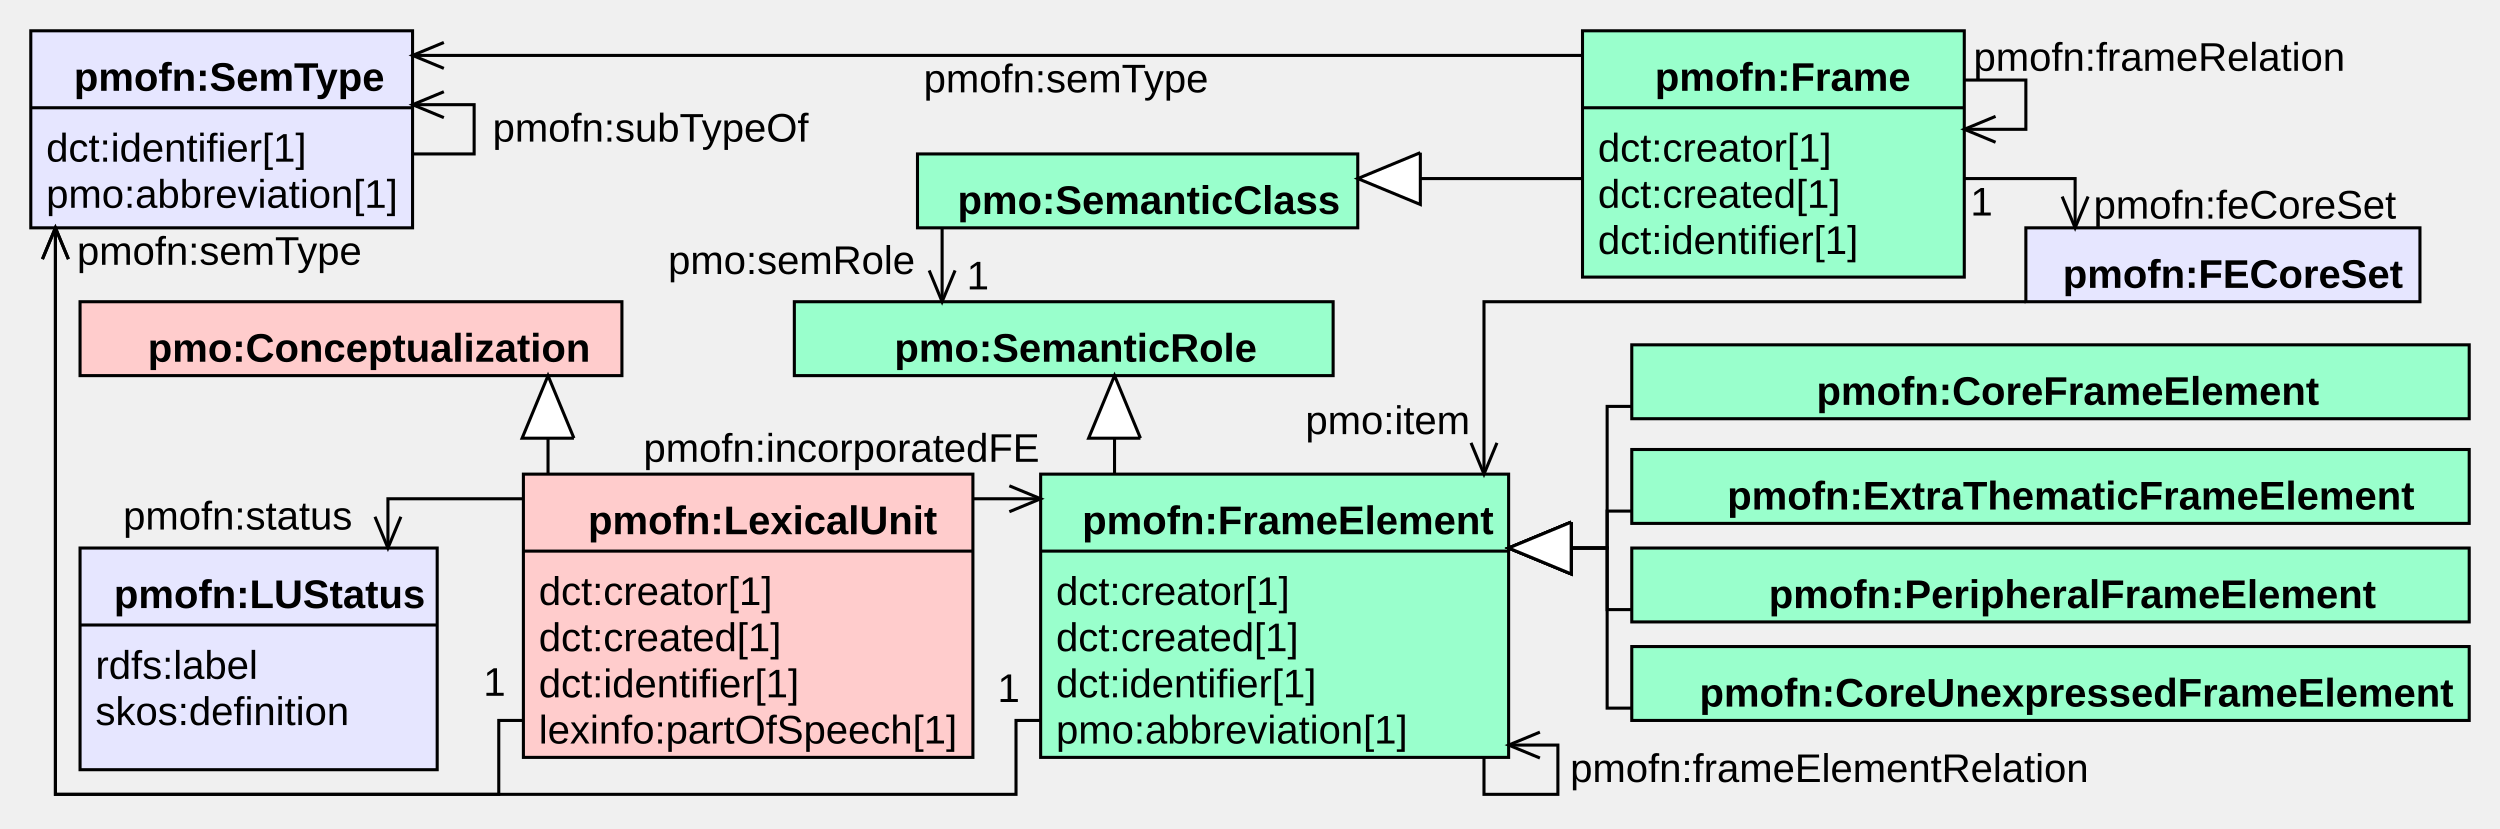
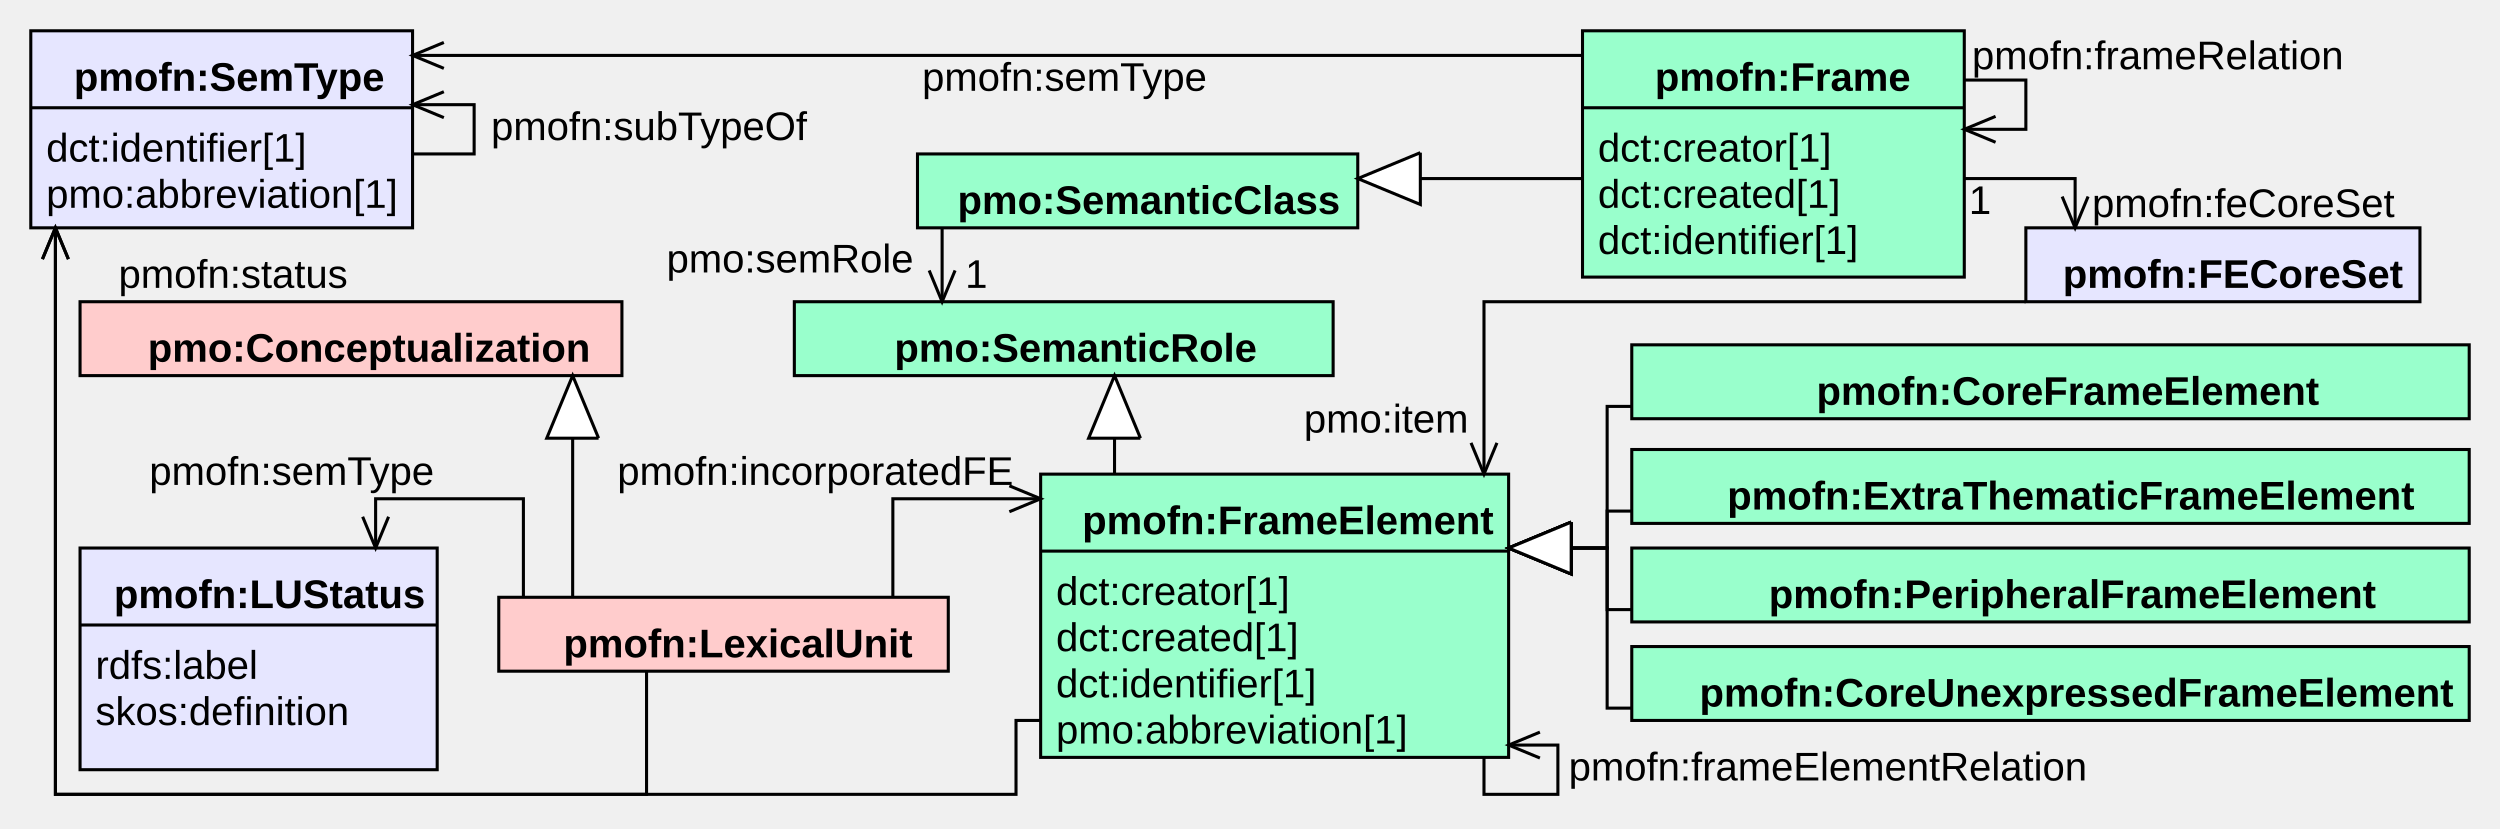
<svg xmlns="http://www.w3.org/2000/svg" version="1.1" width="812" height="269">
  <defs />
  <g>
    <g transform="translate(2,-6) scale(1,1)">
      <rect fill="#99ffcc" stroke="none" x="512" y="16" width="124" height="80" />
    </g>
    <g transform="translate(2,-6) scale(1,1)">
      <path fill="none" stroke="#000000" d="M 512 16 L 636 16 L 636 96 L 512 96 L 512 16 Z Z" stroke-miterlimit="10" />
    </g>
    <g transform="translate(2,-6) scale(1,1)">
      <path fill="none" stroke="#000000" d="M 512 41 L 636 41" stroke-miterlimit="10" />
    </g>
    <g transform="translate(2,-6) scale(1,1)">
      <g>
        <path fill="none" stroke="none" />
        <text fill="#000000" stroke="none" font-family="Arial" font-size="13px" font-style="normal" font-weight="bold" text-decoration="none" x="535.5" y="35.5">pmofn:Frame</text>
      </g>
    </g>
    <g transform="translate(2,-6) scale(1,1)">
      <g>
        <path fill="none" stroke="none" />
        <text fill="#000000" stroke="none" font-family="Arial" font-size="13px" font-style="normal" font-weight="normal" text-decoration="none" x="517" y="58.5">dct:creator[1]</text>
      </g>
    </g>
    <g transform="translate(2,-6) scale(1,1)">
      <g>
        <path fill="none" stroke="none" />
        <text fill="#000000" stroke="none" font-family="Arial" font-size="13px" font-style="normal" font-weight="normal" text-decoration="none" x="517" y="73.5">dct:created[1]</text>
      </g>
    </g>
    <g transform="translate(2,-6) scale(1,1)">
      <g>
        <path fill="none" stroke="none" />
        <text fill="#000000" stroke="none" font-family="Arial" font-size="13px" font-style="normal" font-weight="normal" text-decoration="none" x="517" y="88.5">dct:identifier[1]</text>
      </g>
    </g>
    <g transform="translate(2,-6) scale(1,1)">
      <rect fill="#99ffcc" stroke="none" x="336" y="160" width="152" height="92" />
    </g>
    <g transform="translate(2,-6) scale(1,1)">
      <path fill="none" stroke="#000000" d="M 336 160 L 488 160 L 488 252 L 336 252 L 336 160 Z Z" stroke-miterlimit="10" />
    </g>
    <g transform="translate(2,-6) scale(1,1)">
      <path fill="none" stroke="#000000" d="M 336 185 L 488 185" stroke-miterlimit="10" />
    </g>
    <g transform="translate(2,-6) scale(1,1)">
      <g>
        <path fill="none" stroke="none" />
        <text fill="#000000" stroke="none" font-family="Arial" font-size="13px" font-style="normal" font-weight="bold" text-decoration="none" x="349.5" y="179.5">pmofn:FrameElement</text>
      </g>
    </g>
    <g transform="translate(2,-6) scale(1,1)">
      <g>
        <path fill="none" stroke="none" />
        <text fill="#000000" stroke="none" font-family="Arial" font-size="13px" font-style="normal" font-weight="normal" text-decoration="none" x="341" y="202.5">dct:creator[1]</text>
      </g>
    </g>
    <g transform="translate(2,-6) scale(1,1)">
      <g>
        <path fill="none" stroke="none" />
        <text fill="#000000" stroke="none" font-family="Arial" font-size="13px" font-style="normal" font-weight="normal" text-decoration="none" x="341" y="217.5">dct:created[1]</text>
      </g>
    </g>
    <g transform="translate(2,-6) scale(1,1)">
      <g>
        <path fill="none" stroke="none" />
        <text fill="#000000" stroke="none" font-family="Arial" font-size="13px" font-style="normal" font-weight="normal" text-decoration="none" x="341" y="232.5">dct:identifier[1]</text>
      </g>
    </g>
    <g transform="translate(2,-6) scale(1,1)">
      <g>
        <path fill="none" stroke="none" />
        <text fill="#000000" stroke="none" font-family="Arial" font-size="13px" font-style="normal" font-weight="normal" text-decoration="none" x="341" y="247.5">pmo:abbreviation[1]</text>
      </g>
    </g>
    <g transform="translate(2,-6) scale(1,1)">
      <rect fill="#99ffcc" stroke="none" x="528" y="118" width="272" height="24" />
    </g>
    <g transform="translate(2,-6) scale(1,1)">
      <path fill="none" stroke="#000000" d="M 528 118 L 800 118 L 800 142 L 528 142 L 528 118 Z Z" stroke-miterlimit="10" />
    </g>
    <g transform="translate(2,-6) scale(1,1)">
      <g>
        <path fill="none" stroke="none" />
        <text fill="#000000" stroke="none" font-family="Arial" font-size="13px" font-style="normal" font-weight="bold" text-decoration="none" x="588" y="137.5">pmofn:CoreFrameElement</text>
      </g>
    </g>
    <g transform="translate(2,-6) scale(1,1)">
      <rect fill="#99ffcc" stroke="none" x="528" y="152" width="272" height="24" />
    </g>
    <g transform="translate(2,-6) scale(1,1)">
      <path fill="none" stroke="#000000" d="M 528 152 L 800 152 L 800 176 L 528 176 L 528 152 Z Z" stroke-miterlimit="10" />
    </g>
    <g transform="translate(2,-6) scale(1,1)">
      <g>
        <path fill="none" stroke="none" />
        <text fill="#000000" stroke="none" font-family="Arial" font-size="13px" font-style="normal" font-weight="bold" text-decoration="none" x="559" y="171.5">pmofn:ExtraThematicFrameElement</text>
      </g>
    </g>
    <g transform="translate(2,-6) scale(1,1)">
      <rect fill="#99ffcc" stroke="none" x="528" y="184" width="272" height="24" />
    </g>
    <g transform="translate(2,-6) scale(1,1)">
      <path fill="none" stroke="#000000" d="M 528 184 L 800 184 L 800 208 L 528 208 L 528 184 Z Z" stroke-miterlimit="10" />
    </g>
    <g transform="translate(2,-6) scale(1,1)">
      <g>
        <path fill="none" stroke="none" />
        <text fill="#000000" stroke="none" font-family="Arial" font-size="13px" font-style="normal" font-weight="bold" text-decoration="none" x="572.5" y="203.5">pmofn:PeripheralFrameElement</text>
      </g>
    </g>
    <g transform="translate(2,-6) scale(1,1)">
      <rect fill="#99ffcc" stroke="none" x="528" y="216" width="272" height="24" />
    </g>
    <g transform="translate(2,-6) scale(1,1)">
      <path fill="none" stroke="#000000" d="M 528 216 L 800 216 L 800 240 L 528 240 L 528 216 Z Z" stroke-miterlimit="10" />
    </g>
    <g transform="translate(2,-6) scale(1,1)">
      <g>
        <path fill="none" stroke="none" />
        <text fill="#000000" stroke="none" font-family="Arial" font-size="13px" font-style="normal" font-weight="bold" text-decoration="none" x="550" y="235.5">pmofn:CoreUnexpressedFrameElement</text>
      </g>
    </g>
    <g transform="translate(2,-6) scale(1,1)">
      <path fill="none" stroke="#000000" d="M 528 138 L 520 138 L 520 184 L 488 184" stroke-miterlimit="10" />
    </g>
    <g transform="translate(2,-6) scale(1,1)">
      <path fill="#FFFFFF" stroke="none" d="M 508.325 175.581 L 488 184 L 508.325 192.419" />
    </g>
    <g transform="translate(2,-6) scale(1,1)">
      <path fill="none" stroke="#000000" d="M 508.325 175.581 L 488 184 L 508.325 192.419 L 508.325 175.581" stroke-miterlimit="10" />
    </g>
    <g transform="translate(2,-6) scale(1,1)">
      <path fill="none" stroke="#000000" d="M 528 204 L 520 204 L 520 184 L 488 184" stroke-miterlimit="10" />
    </g>
    <g transform="translate(2,-6) scale(1,1)">
      <path fill="#FFFFFF" stroke="none" d="M 508.325 175.581 L 488 184 L 508.325 192.419" />
    </g>
    <g transform="translate(2,-6) scale(1,1)">
      <path fill="none" stroke="#000000" d="M 508.325 175.581 L 488 184 L 508.325 192.419 L 508.325 175.581" stroke-miterlimit="10" />
    </g>
    <g transform="translate(2,-6) scale(1,1)">
      <path fill="none" stroke="#000000" d="M 528 172 L 520 172 L 520 184 L 488 184" stroke-miterlimit="10" />
    </g>
    <g transform="translate(2,-6) scale(1,1)">
      <path fill="#FFFFFF" stroke="none" d="M 508.325 175.581 L 488 184 L 508.325 192.419" />
    </g>
    <g transform="translate(2,-6) scale(1,1)">
      <path fill="none" stroke="#000000" d="M 508.325 175.581 L 488 184 L 508.325 192.419 L 508.325 175.581" stroke-miterlimit="10" />
    </g>
    <g transform="translate(2,-6) scale(1,1)">
      <path fill="none" stroke="#000000" d="M 528 236 L 520 236 L 520 184 L 488 184" stroke-miterlimit="10" />
    </g>
    <g transform="translate(2,-6) scale(1,1)">
      <path fill="#FFFFFF" stroke="none" d="M 508.325 175.581 L 488 184 L 508.325 192.419" />
    </g>
    <g transform="translate(2,-6) scale(1,1)">
      <path fill="none" stroke="#000000" d="M 508.325 175.581 L 488 184 L 508.325 192.419 L 508.325 175.581" stroke-miterlimit="10" />
    </g>
    <g transform="translate(2,-6) scale(1,1)">
-       <rect fill="#ffcccc" stroke="none" x="168" y="160" width="146" height="92" />
-     </g>
-     <g transform="translate(2,-6) scale(1,1)">
-       <path fill="none" stroke="#000000" d="M 168 160 L 314 160 L 314 252 L 168 252 L 168 160 Z Z" stroke-miterlimit="10" />
-     </g>
-     <g transform="translate(2,-6) scale(1,1)">
-       <path fill="none" stroke="#000000" d="M 168 185 L 314 185" stroke-miterlimit="10" />
-     </g>
-     <g transform="translate(2,-6) scale(1,1)">
-       <g>
-         <path fill="none" stroke="none" />
-         <text fill="#000000" stroke="none" font-family="Arial" font-size="13px" font-style="normal" font-weight="bold" text-decoration="none" x="189" y="179.5">pmofn:LexicalUnit</text>
-       </g>
-     </g>
-     <g transform="translate(2,-6) scale(1,1)">
-       <g>
-         <path fill="none" stroke="none" />
-         <text fill="#000000" stroke="none" font-family="Arial" font-size="13px" font-style="normal" font-weight="normal" text-decoration="none" x="173" y="202.5">dct:creator[1]</text>
-       </g>
-     </g>
-     <g transform="translate(2,-6) scale(1,1)">
-       <g>
-         <path fill="none" stroke="none" />
-         <text fill="#000000" stroke="none" font-family="Arial" font-size="13px" font-style="normal" font-weight="normal" text-decoration="none" x="173" y="217.5">dct:created[1]</text>
-       </g>
-     </g>
-     <g transform="translate(2,-6) scale(1,1)">
-       <g>
-         <path fill="none" stroke="none" />
-         <text fill="#000000" stroke="none" font-family="Arial" font-size="13px" font-style="normal" font-weight="normal" text-decoration="none" x="173" y="232.5">dct:identifier[1]</text>
-       </g>
-     </g>
-     <g transform="translate(2,-6) scale(1,1)">
-       <g>
-         <path fill="none" stroke="none" />
-         <text fill="#000000" stroke="none" font-family="Arial" font-size="13px" font-style="normal" font-weight="normal" text-decoration="none" x="173" y="247.5">lexinfo:partOfSpeech[1]</text>
+       <rect fill="#ffcccc" stroke="none" x="160" y="200" width="146" height="24" />
+     </g>
+     <g transform="translate(2,-6) scale(1,1)">
+       <path fill="none" stroke="#000000" d="M 160 200 L 306 200 L 306 224 L 160 224 L 160 200 Z Z" stroke-miterlimit="10" />
+     </g>
+     <g transform="translate(2,-6) scale(1,1)">
+       <g>
+         <path fill="none" stroke="none" />
+         <text fill="#000000" stroke="none" font-family="Arial" font-size="13px" font-style="normal" font-weight="bold" text-decoration="none" x="181" y="219.5">pmofn:LexicalUnit</text>
      </g>
    </g>
    <g transform="translate(2,-6) scale(1,1)">
      <rect fill="#e6e6ff" stroke="none" x="8" y="16" width="124" height="64" />
    </g>
    <g transform="translate(2,-6) scale(1,1)">
      <path fill="none" stroke="#000000" d="M 8 16 L 132 16 L 132 80 L 8 80 L 8 16 Z Z" stroke-miterlimit="10" />
    </g>
    <g transform="translate(2,-6) scale(1,1)">
      <path fill="none" stroke="#000000" d="M 8 41 L 132 41" stroke-miterlimit="10" />
    </g>
    <g transform="translate(2,-6) scale(1,1)">
      <g>
        <path fill="none" stroke="none" />
        <text fill="#000000" stroke="none" font-family="Arial" font-size="13px" font-style="normal" font-weight="bold" text-decoration="none" x="22" y="35.5">pmofn:SemType</text>
      </g>
    </g>
    <g transform="translate(2,-6) scale(1,1)">
      <g>
        <path fill="none" stroke="none" />
        <text fill="#000000" stroke="none" font-family="Arial" font-size="13px" font-style="normal" font-weight="normal" text-decoration="none" x="13" y="58.5">dct:identifier[1]</text>
      </g>
    </g>
    <g transform="translate(2,-6) scale(1,1)">
      <g>
        <path fill="none" stroke="none" />
        <text fill="#000000" stroke="none" font-family="Arial" font-size="13px" font-style="normal" font-weight="normal" text-decoration="none" x="13" y="73.5">pmo:abbreviation[1]</text>
      </g>
    </g>
    <g transform="translate(2,-6) scale(1,1)">
      <path fill="none" stroke="#000000" d="M 132 56 L 152 56 L 152 40 L 132 40" stroke-miterlimit="10" />
    </g>
    <g transform="translate(2,-6) scale(1,1)">
      <path fill="none" stroke="#000000" d="M 142.163 35.79 L 132 40 L 142.163 44.21" stroke-miterlimit="10" />
    </g>
    <g transform="translate(2,-6) scale(1,1)">
      <g>
        <path fill="none" stroke="none" />
-         <text fill="#000000" stroke="none" font-family="Arial" font-size="13px" font-style="normal" font-weight="normal" text-decoration="none" x="158" y="52">pmofn:subTypeOf</text>
+         <text fill="#000000" stroke="none" font-family="Arial" font-size="13px" font-style="normal" font-weight="normal" text-decoration="none" x="157.5" y="51.5">pmofn:subTypeOf</text>
      </g>
    </g>
    <g transform="translate(2,-6) scale(1,1)">
      <path fill="none" stroke="#000000" d="M 512 24 L 132 24" stroke-miterlimit="10" />
    </g>
    <g transform="translate(2,-6) scale(1,1)">
      <path fill="none" stroke="#000000" d="M 142.163 19.79 L 132 24 L 142.163 28.21" stroke-miterlimit="10" />
    </g>
    <g transform="translate(2,-6) scale(1,1)">
      <g>
        <path fill="none" stroke="none" />
-         <text fill="#000000" stroke="none" font-family="Arial" font-size="13px" font-style="normal" font-weight="normal" text-decoration="none" x="298" y="36">pmofn:semType</text>
+         <text fill="#000000" stroke="none" font-family="Arial" font-size="13px" font-style="normal" font-weight="normal" text-decoration="none" x="297.5" y="35.5">pmofn:semType</text>
      </g>
    </g>
    <g transform="translate(2,-6) scale(1,1)">
      <path fill="none" stroke="#000000" d="M 336 240 L 328 240 L 328 264 L 16 264 L 16 80" stroke-miterlimit="10" />
    </g>
    <g transform="translate(2,-6) scale(1,1)">
      <path fill="none" stroke="#000000" d="M 20.21 90.163 L 16 80 L 11.79 90.163" stroke-miterlimit="10" />
    </g>
    <g transform="translate(2,-6) scale(1,1)">
      <g>
        <path fill="none" stroke="none" />
-         <text fill="#000000" stroke="none" font-family="Arial" font-size="13px" font-style="normal" font-weight="normal" text-decoration="none" x="23" y="92">pmofn:semType</text>
-       </g>
-     </g>
-     <g transform="translate(2,-6) scale(1,1)">
-       <g>
-         <path fill="none" stroke="none" />
-         <text fill="#000000" stroke="none" font-family="Arial" font-size="13px" font-style="normal" font-weight="normal" text-decoration="none" x="322" y="234">1</text>
-       </g>
-     </g>
-     <g transform="translate(2,-6) scale(1,1)">
-       <path fill="none" stroke="#000000" d="M 168 240 L 160 240 L 160 264 L 16 264 L 16 80" stroke-miterlimit="10" />
+         <text fill="#000000" stroke="none" font-family="Arial" font-size="13px" font-style="normal" font-weight="normal" text-decoration="none" x="46.5" y="163.5">pmofn:semType</text>
+       </g>
+     </g>
+     <g transform="translate(2,-6) scale(1,1)">
+       <path fill="none" stroke="#000000" d="M 208 224 L 208 264 L 16 264 L 16 80" stroke-miterlimit="10" />
    </g>
    <g transform="translate(2,-6) scale(1,1)">
      <path fill="none" stroke="#000000" d="M 20.21 90.163 L 16 80 L 11.79 90.163" stroke-miterlimit="10" />
    </g>
    <g transform="translate(2,-6) scale(1,1)">
-       <g>
-         <path fill="none" stroke="none" />
-         <text fill="#000000" stroke="none" font-family="Arial" font-size="13px" font-style="normal" font-weight="normal" text-decoration="none" x="155" y="232">1</text>
-       </g>
-     </g>
-     <g transform="translate(2,-6) scale(1,1)">
      <path fill="none" stroke="#000000" d="M 636 32 L 656 32 L 656 48 L 636 48" stroke-miterlimit="10" />
    </g>
    <g transform="translate(2,-6) scale(1,1)">
      <path fill="none" stroke="#000000" d="M 646.163 43.79 L 636 48 L 646.163 52.21" stroke-miterlimit="10" />
    </g>
    <g transform="translate(2,-6) scale(1,1)">
      <g>
        <path fill="none" stroke="none" />
-         <text fill="#000000" stroke="none" font-family="Arial" font-size="13px" font-style="normal" font-weight="normal" text-decoration="none" x="639" y="29">pmofn:frameRelation</text>
+         <text fill="#000000" stroke="none" font-family="Arial" font-size="13px" font-style="normal" font-weight="normal" text-decoration="none" x="638.5" y="28.5">pmofn:frameRelation</text>
      </g>
    </g>
    <g transform="translate(2,-6) scale(1,1)">
      <path fill="none" stroke="#000000" d="M 480 252 L 480 264 L 504 264 L 504 248 L 488 248" stroke-miterlimit="10" />
    </g>
    <g transform="translate(2,-6) scale(1,1)">
      <path fill="none" stroke="#000000" d="M 498.163 243.79 L 488 248 L 498.163 252.21" stroke-miterlimit="10" />
    </g>
    <g transform="translate(2,-6) scale(1,1)">
      <g>
        <path fill="none" stroke="none" />
-         <text fill="#000000" stroke="none" font-family="Arial" font-size="13px" font-style="normal" font-weight="normal" text-decoration="none" x="508" y="260">pmofn:frameElementRelation</text>
+         <text fill="#000000" stroke="none" font-family="Arial" font-size="13px" font-style="normal" font-weight="normal" text-decoration="none" x="507.5" y="259.5">pmofn:frameElementRelation</text>
      </g>
    </g>
    <g transform="translate(2,-6) scale(1,1)">
      <rect fill="#e6e6ff" stroke="none" x="656" y="80" width="128" height="24" />
    </g>
    <g transform="translate(2,-6) scale(1,1)">
      <path fill="none" stroke="#000000" d="M 656 80 L 784 80 L 784 104 L 656 104 L 656 80 Z Z" stroke-miterlimit="10" />
    </g>
    <g transform="translate(2,-6) scale(1,1)">
      <g>
        <path fill="none" stroke="none" />
        <text fill="#000000" stroke="none" font-family="Arial" font-size="13px" font-style="normal" font-weight="bold" text-decoration="none" x="668" y="99.5">pmofn:FECoreSet</text>
      </g>
    </g>
    <g transform="translate(2,-6) scale(1,1)">
      <path fill="none" stroke="#000000" d="M 656 104 L 480 104 L 480 160" stroke-miterlimit="10" />
    </g>
    <g transform="translate(2,-6) scale(1,1)">
      <path fill="none" stroke="#000000" d="M 475.79 149.837 L 480 160 L 484.21 149.837" stroke-miterlimit="10" />
    </g>
    <g transform="translate(2,-6) scale(1,1)">
      <g>
        <path fill="none" stroke="none" />
-         <text fill="#000000" stroke="none" font-family="Arial" font-size="13px" font-style="normal" font-weight="normal" text-decoration="none" x="422" y="147">pmo:item</text>
-       </g>
-     </g>
-     <g transform="translate(2,-6) scale(1,1)">
-       <path fill="none" stroke="#000000" d="M 314 168 L 336 168" stroke-miterlimit="10" />
+         <text fill="#000000" stroke="none" font-family="Arial" font-size="13px" font-style="normal" font-weight="normal" text-decoration="none" x="421.5" y="146.5">pmo:item</text>
+       </g>
+     </g>
+     <g transform="translate(2,-6) scale(1,1)">
+       <path fill="none" stroke="#000000" d="M 288 200 L 288 168 L 336 168" stroke-miterlimit="10" />
    </g>
    <g transform="translate(2,-6) scale(1,1)">
      <path fill="none" stroke="#000000" d="M 325.837 172.21 L 336 168 L 325.837 163.79" stroke-miterlimit="10" />
    </g>
    <g transform="translate(2,-6) scale(1,1)">
      <g>
        <path fill="none" stroke="none" />
-         <text fill="#000000" stroke="none" font-family="Arial" font-size="13px" font-style="normal" font-weight="normal" text-decoration="none" x="207" y="156">pmofn:incorporatedFE</text>
+         <text fill="#000000" stroke="none" font-family="Arial" font-size="13px" font-style="normal" font-weight="normal" text-decoration="none" x="198.5" y="163.5">pmofn:incorporatedFE</text>
      </g>
    </g>
    <g transform="translate(2,-6) scale(1,1)">
      <rect fill="#e6e6ff" stroke="none" x="24" y="184" width="116" height="72" />
    </g>
    <g transform="translate(2,-6) scale(1,1)">
      <path fill="none" stroke="#000000" d="M 24 184 L 140 184 L 140 256 L 24 256 L 24 184 Z Z" stroke-miterlimit="10" />
    </g>
    <g transform="translate(2,-6) scale(1,1)">
      <path fill="none" stroke="#000000" d="M 24 209 L 140 209" stroke-miterlimit="10" />
    </g>
    <g transform="translate(2,-6) scale(1,1)">
      <g>
        <path fill="none" stroke="none" />
        <text fill="#000000" stroke="none" font-family="Arial" font-size="13px" font-style="normal" font-weight="bold" text-decoration="none" x="35" y="203.5">pmofn:LUStatus</text>
      </g>
    </g>
    <g transform="translate(2,-6) scale(1,1)">
      <g>
        <path fill="none" stroke="none" />
        <text fill="#000000" stroke="none" font-family="Arial" font-size="13px" font-style="normal" font-weight="normal" text-decoration="none" x="29" y="226.5">rdfs:label</text>
      </g>
    </g>
    <g transform="translate(2,-6) scale(1,1)">
      <g>
        <path fill="none" stroke="none" />
        <text fill="#000000" stroke="none" font-family="Arial" font-size="13px" font-style="normal" font-weight="normal" text-decoration="none" x="29" y="241.5">skos:definition</text>
      </g>
    </g>
    <g transform="translate(2,-6) scale(1,1)">
-       <path fill="none" stroke="#000000" d="M 168 168 L 124 168 L 124 184" stroke-miterlimit="10" />
-     </g>
-     <g transform="translate(2,-6) scale(1,1)">
-       <path fill="none" stroke="#000000" d="M 119.79 173.837 L 124 184 L 128.21 173.837" stroke-miterlimit="10" />
-     </g>
-     <g transform="translate(2,-6) scale(1,1)">
-       <g>
-         <path fill="none" stroke="none" />
-         <text fill="#000000" stroke="none" font-family="Arial" font-size="13px" font-style="normal" font-weight="normal" text-decoration="none" x="38" y="178">pmofn:status</text>
+       <path fill="none" stroke="#000000" d="M 168 200 L 168 168 L 120 168 L 120 184" stroke-miterlimit="10" />
+     </g>
+     <g transform="translate(2,-6) scale(1,1)">
+       <path fill="none" stroke="#000000" d="M 115.79 173.837 L 120 184 L 124.21 173.837" stroke-miterlimit="10" />
+     </g>
+     <g transform="translate(2,-6) scale(1,1)">
+       <g>
+         <path fill="none" stroke="none" />
+         <text fill="#000000" stroke="none" font-family="Arial" font-size="13px" font-style="normal" font-weight="normal" text-decoration="none" x="36.5" y="99.5">pmofn:status</text>
      </g>
    </g>
    <g transform="translate(2,-6) scale(1,1)">
      <rect fill="#99ffcc" stroke="none" x="256" y="104" width="175" height="24" />
    </g>
    <g transform="translate(2,-6) scale(1,1)">
      <path fill="none" stroke="#000000" d="M 256 104 L 431 104 L 431 128 L 256 128 L 256 104 Z Z" stroke-miterlimit="10" />
    </g>
    <g transform="translate(2,-6) scale(1,1)">
      <g>
        <path fill="none" stroke="none" />
        <text fill="#000000" stroke="none" font-family="Arial" font-size="13px" font-style="normal" font-weight="bold" text-decoration="none" x="288.5" y="123.5">pmo:SemanticRole</text>
      </g>
    </g>
    <g transform="translate(2,-6) scale(1,1)">
      <rect fill="#ffcccc" stroke="none" x="24" y="104" width="176" height="24" />
    </g>
    <g transform="translate(2,-6) scale(1,1)">
      <path fill="none" stroke="#000000" d="M 24 104 L 200 104 L 200 128 L 24 128 L 24 104 Z Z" stroke-miterlimit="10" />
    </g>
    <g transform="translate(2,-6) scale(1,1)">
      <g>
        <path fill="none" stroke="none" />
        <text fill="#000000" stroke="none" font-family="Arial" font-size="13px" font-style="normal" font-weight="bold" text-decoration="none" x="46" y="123.5">pmo:Conceptualization</text>
      </g>
    </g>
    <g transform="translate(2,-6) scale(1,1)">
      <rect fill="#99ffcc" stroke="none" x="296" y="56" width="143" height="24" />
    </g>
    <g transform="translate(2,-6) scale(1,1)">
      <path fill="none" stroke="#000000" d="M 296 56 L 439 56 L 439 80 L 296 80 L 296 56 Z Z" stroke-miterlimit="10" />
    </g>
    <g transform="translate(2,-6) scale(1,1)">
      <g>
        <path fill="none" stroke="none" />
        <text fill="#000000" stroke="none" font-family="Arial" font-size="13px" font-style="normal" font-weight="bold" text-decoration="none" x="309" y="75.5">pmo:SemanticClass</text>
      </g>
    </g>
    <g transform="translate(2,-6) scale(1,1)">
      <path fill="none" stroke="#000000" d="M 304 80 L 304 104" stroke-miterlimit="10" />
    </g>
    <g transform="translate(2,-6) scale(1,1)">
      <path fill="none" stroke="#000000" d="M 299.79 93.837 L 304 104 L 308.21 93.837" stroke-miterlimit="10" />
    </g>
    <g transform="translate(2,-6) scale(1,1)">
      <g>
        <path fill="none" stroke="none" />
-         <text fill="#000000" stroke="none" font-family="Arial" font-size="13px" font-style="normal" font-weight="normal" text-decoration="none" x="215" y="95">pmo:semRole</text>
-       </g>
-     </g>
-     <g transform="translate(2,-6) scale(1,1)">
-       <g>
-         <path fill="none" stroke="none" />
-         <text fill="#000000" stroke="none" font-family="Arial" font-size="13px" font-style="normal" font-weight="normal" text-decoration="none" x="312" y="100">1</text>
-       </g>
-     </g>
-     <g transform="translate(2,-6) scale(1,1)">
-       <path fill="none" stroke="#000000" d="M 176 160 L 176 128" stroke-miterlimit="10" />
-     </g>
-     <g transform="translate(2,-6) scale(1,1)">
-       <path fill="#FFFFFF" stroke="none" d="M 184.419 148.325 L 176 128 L 167.581 148.325" />
-     </g>
-     <g transform="translate(2,-6) scale(1,1)">
-       <path fill="none" stroke="#000000" d="M 184.419 148.325 L 176 128 L 167.581 148.325 L 184.419 148.325" stroke-miterlimit="10" />
+         <text fill="#000000" stroke="none" font-family="Arial" font-size="13px" font-style="normal" font-weight="normal" text-decoration="none" x="214.5" y="94.5">pmo:semRole</text>
+       </g>
+     </g>
+     <g transform="translate(2,-6) scale(1,1)">
+       <g>
+         <path fill="none" stroke="none" />
+         <text fill="#000000" stroke="none" font-family="Arial" font-size="13px" font-style="normal" font-weight="normal" text-decoration="none" x="311.5" y="99.5">1</text>
+       </g>
+     </g>
+     <g transform="translate(2,-6) scale(1,1)">
+       <path fill="none" stroke="#000000" d="M 184 200 L 184 128" stroke-miterlimit="10" />
+     </g>
+     <g transform="translate(2,-6) scale(1,1)">
+       <path fill="#FFFFFF" stroke="none" d="M 192.419 148.325 L 184 128 L 175.581 148.325" />
+     </g>
+     <g transform="translate(2,-6) scale(1,1)">
+       <path fill="none" stroke="#000000" d="M 192.419 148.325 L 184 128 L 175.581 148.325 L 192.419 148.325" stroke-miterlimit="10" />
    </g>
    <g transform="translate(2,-6) scale(1,1)">
      <path fill="none" stroke="#000000" d="M 636 64 L 672 64 L 672 80" stroke-miterlimit="10" />
    </g>
    <g transform="translate(2,-6) scale(1,1)">
      <path fill="none" stroke="#000000" d="M 667.79 69.837 L 672 80 L 676.21 69.837" stroke-miterlimit="10" />
    </g>
    <g transform="translate(2,-6) scale(1,1)">
      <g>
        <path fill="none" stroke="none" />
-         <text fill="#000000" stroke="none" font-family="Arial" font-size="13px" font-style="normal" font-weight="normal" text-decoration="none" x="678" y="77">pmofn:feCoreSet</text>
-       </g>
-     </g>
-     <g transform="translate(2,-6) scale(1,1)">
-       <g>
-         <path fill="none" stroke="none" />
-         <text fill="#000000" stroke="none" font-family="Arial" font-size="13px" font-style="normal" font-weight="normal" text-decoration="none" x="638" y="76">1</text>
+         <text fill="#000000" stroke="none" font-family="Arial" font-size="13px" font-style="normal" font-weight="normal" text-decoration="none" x="677.5" y="76.5">pmofn:feCoreSet</text>
+       </g>
+     </g>
+     <g transform="translate(2,-6) scale(1,1)">
+       <g>
+         <path fill="none" stroke="none" />
+         <text fill="#000000" stroke="none" font-family="Arial" font-size="13px" font-style="normal" font-weight="normal" text-decoration="none" x="637.5" y="75.5">1</text>
      </g>
    </g>
    <g transform="translate(2,-6) scale(1,1)">
      <path fill="none" stroke="#000000" d="M 512 64 L 439 64" stroke-miterlimit="10" />
    </g>
    <g transform="translate(2,-6) scale(1,1)">
      <path fill="#FFFFFF" stroke="none" d="M 459.325 55.581 L 439 64 L 459.325 72.419" />
    </g>
    <g transform="translate(2,-6) scale(1,1)">
      <path fill="none" stroke="#000000" d="M 459.325 55.581 L 439 64 L 459.325 72.419 L 459.325 55.581" stroke-miterlimit="10" />
    </g>
    <g transform="translate(2,-6) scale(1,1)">
      <path fill="none" stroke="#000000" d="M 360 160 L 360 128" stroke-miterlimit="10" />
    </g>
    <g transform="translate(2,-6) scale(1,1)">
      <path fill="#FFFFFF" stroke="none" d="M 368.419 148.325 L 360 128 L 351.581 148.325" />
    </g>
    <g transform="translate(2,-6) scale(1,1)">
      <path fill="none" stroke="#000000" d="M 368.419 148.325 L 360 128 L 351.581 148.325 L 368.419 148.325" stroke-miterlimit="10" />
    </g>
  </g>
</svg>
